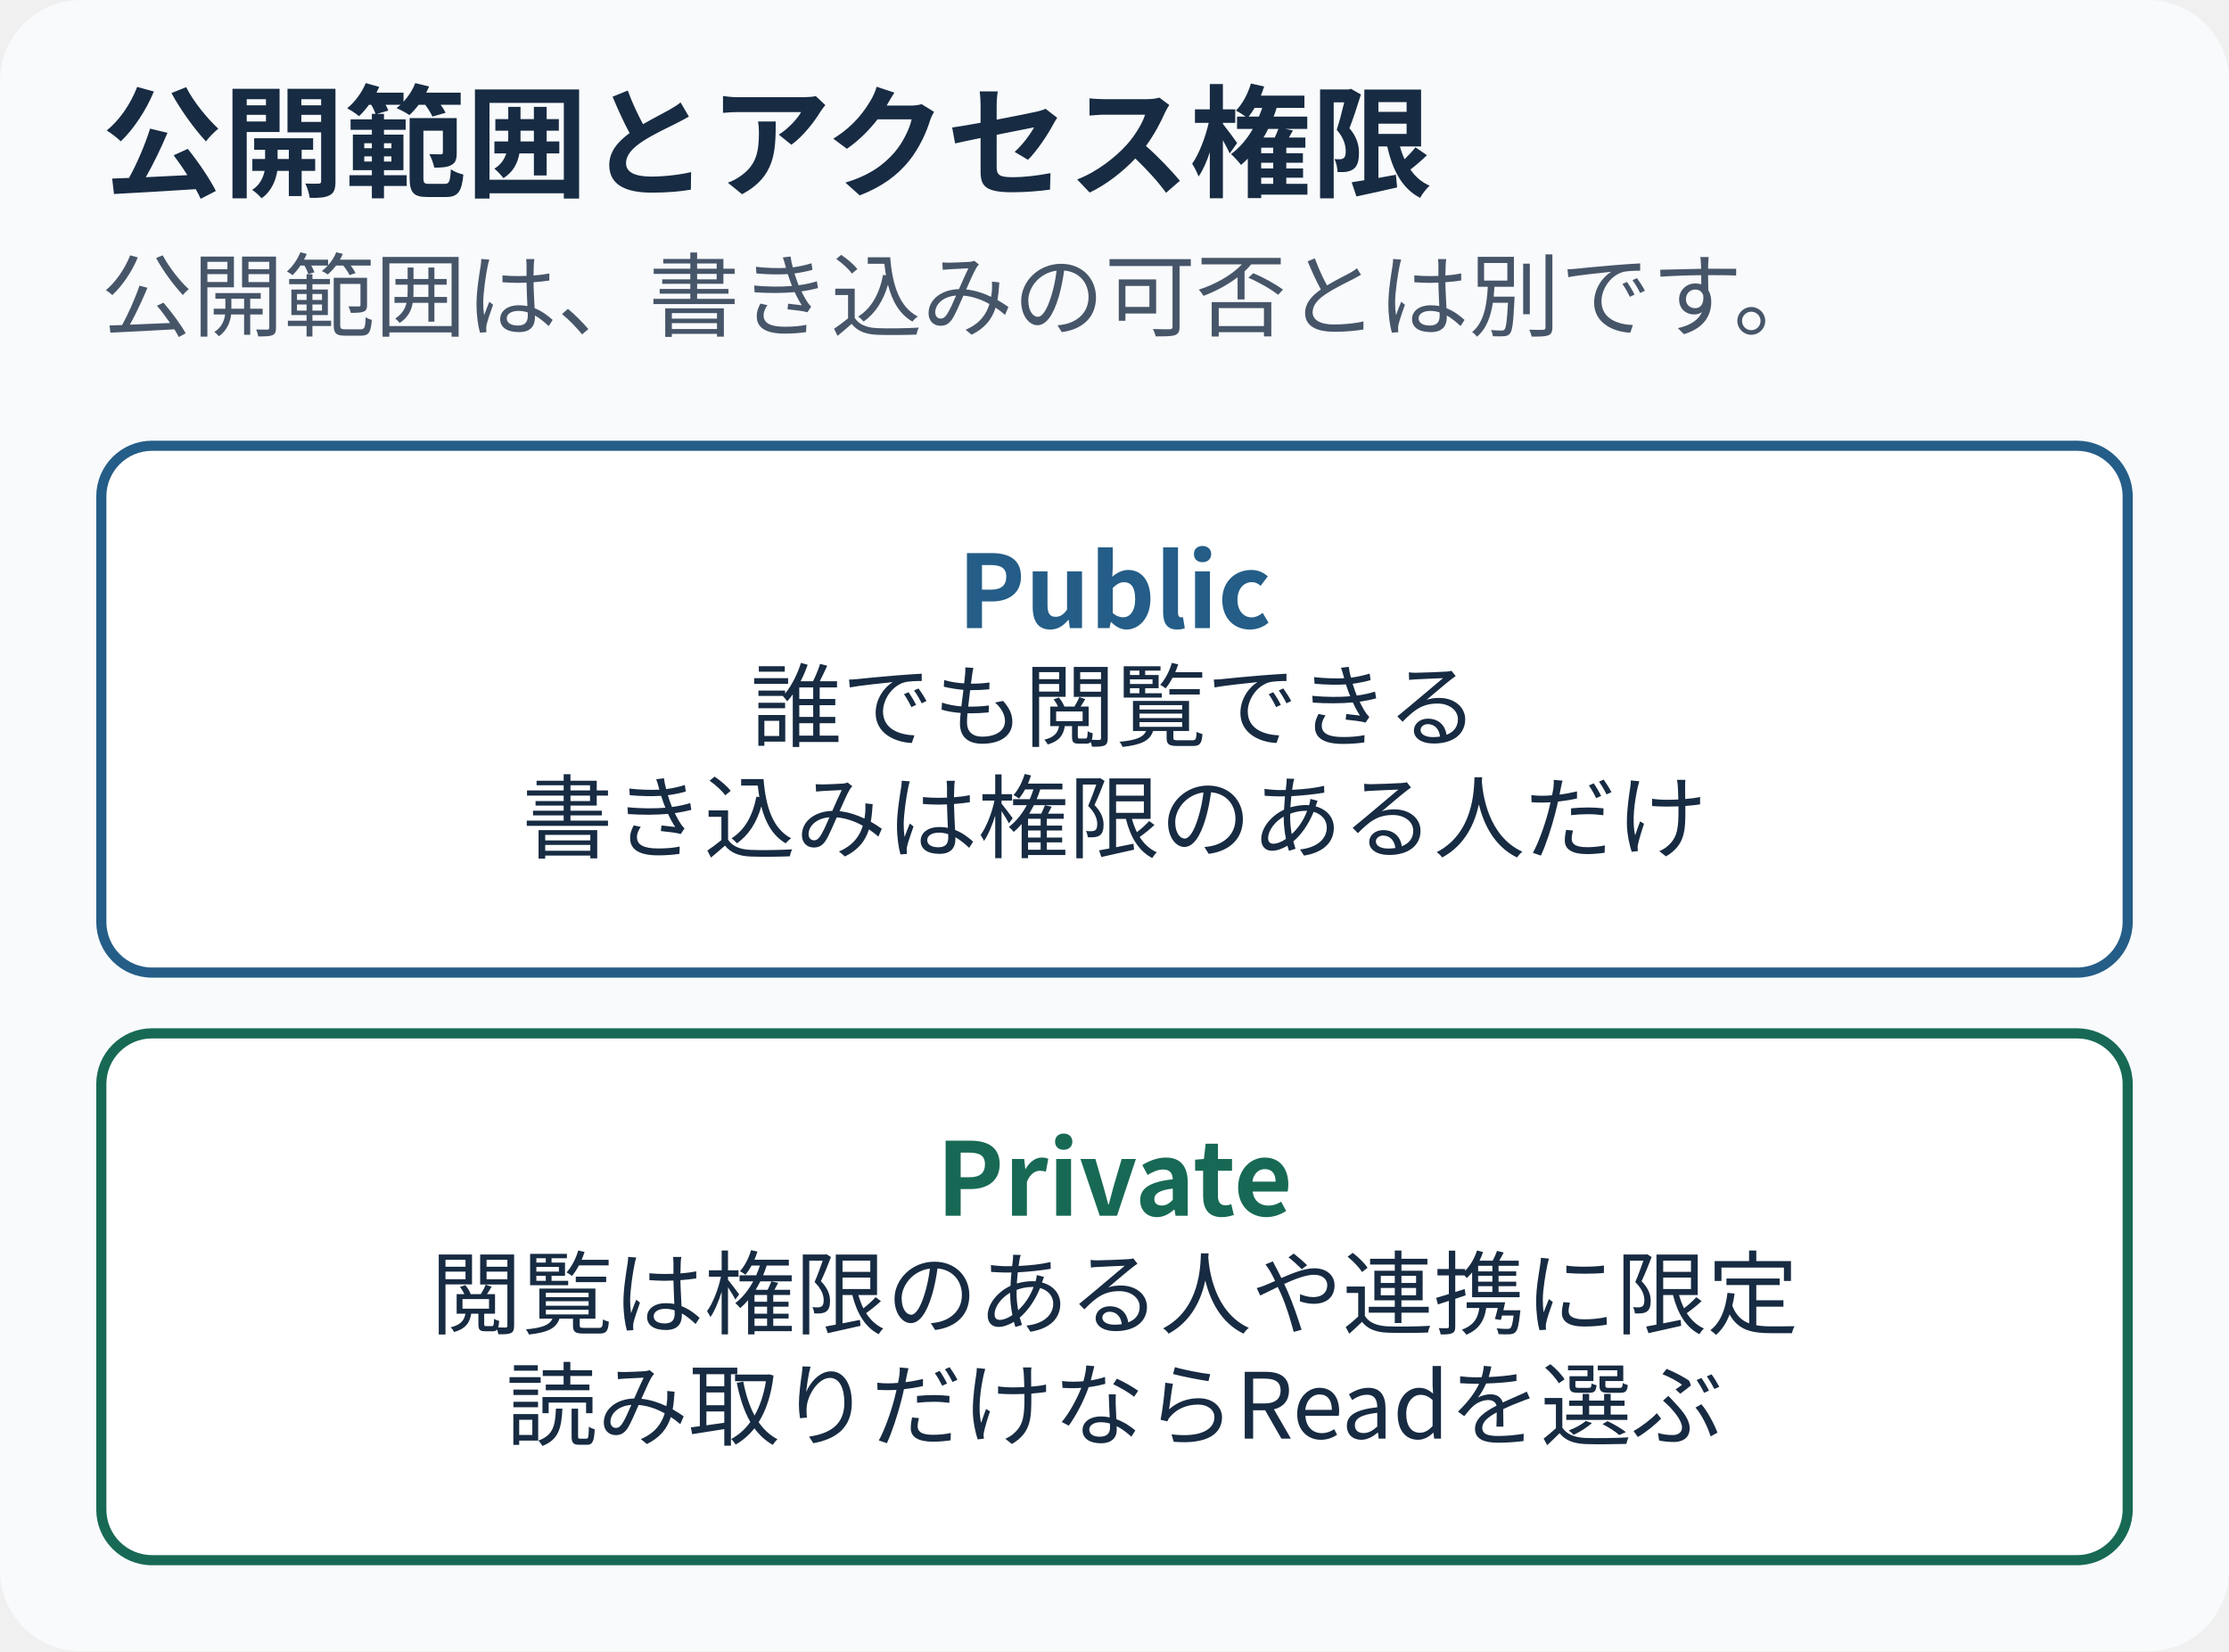
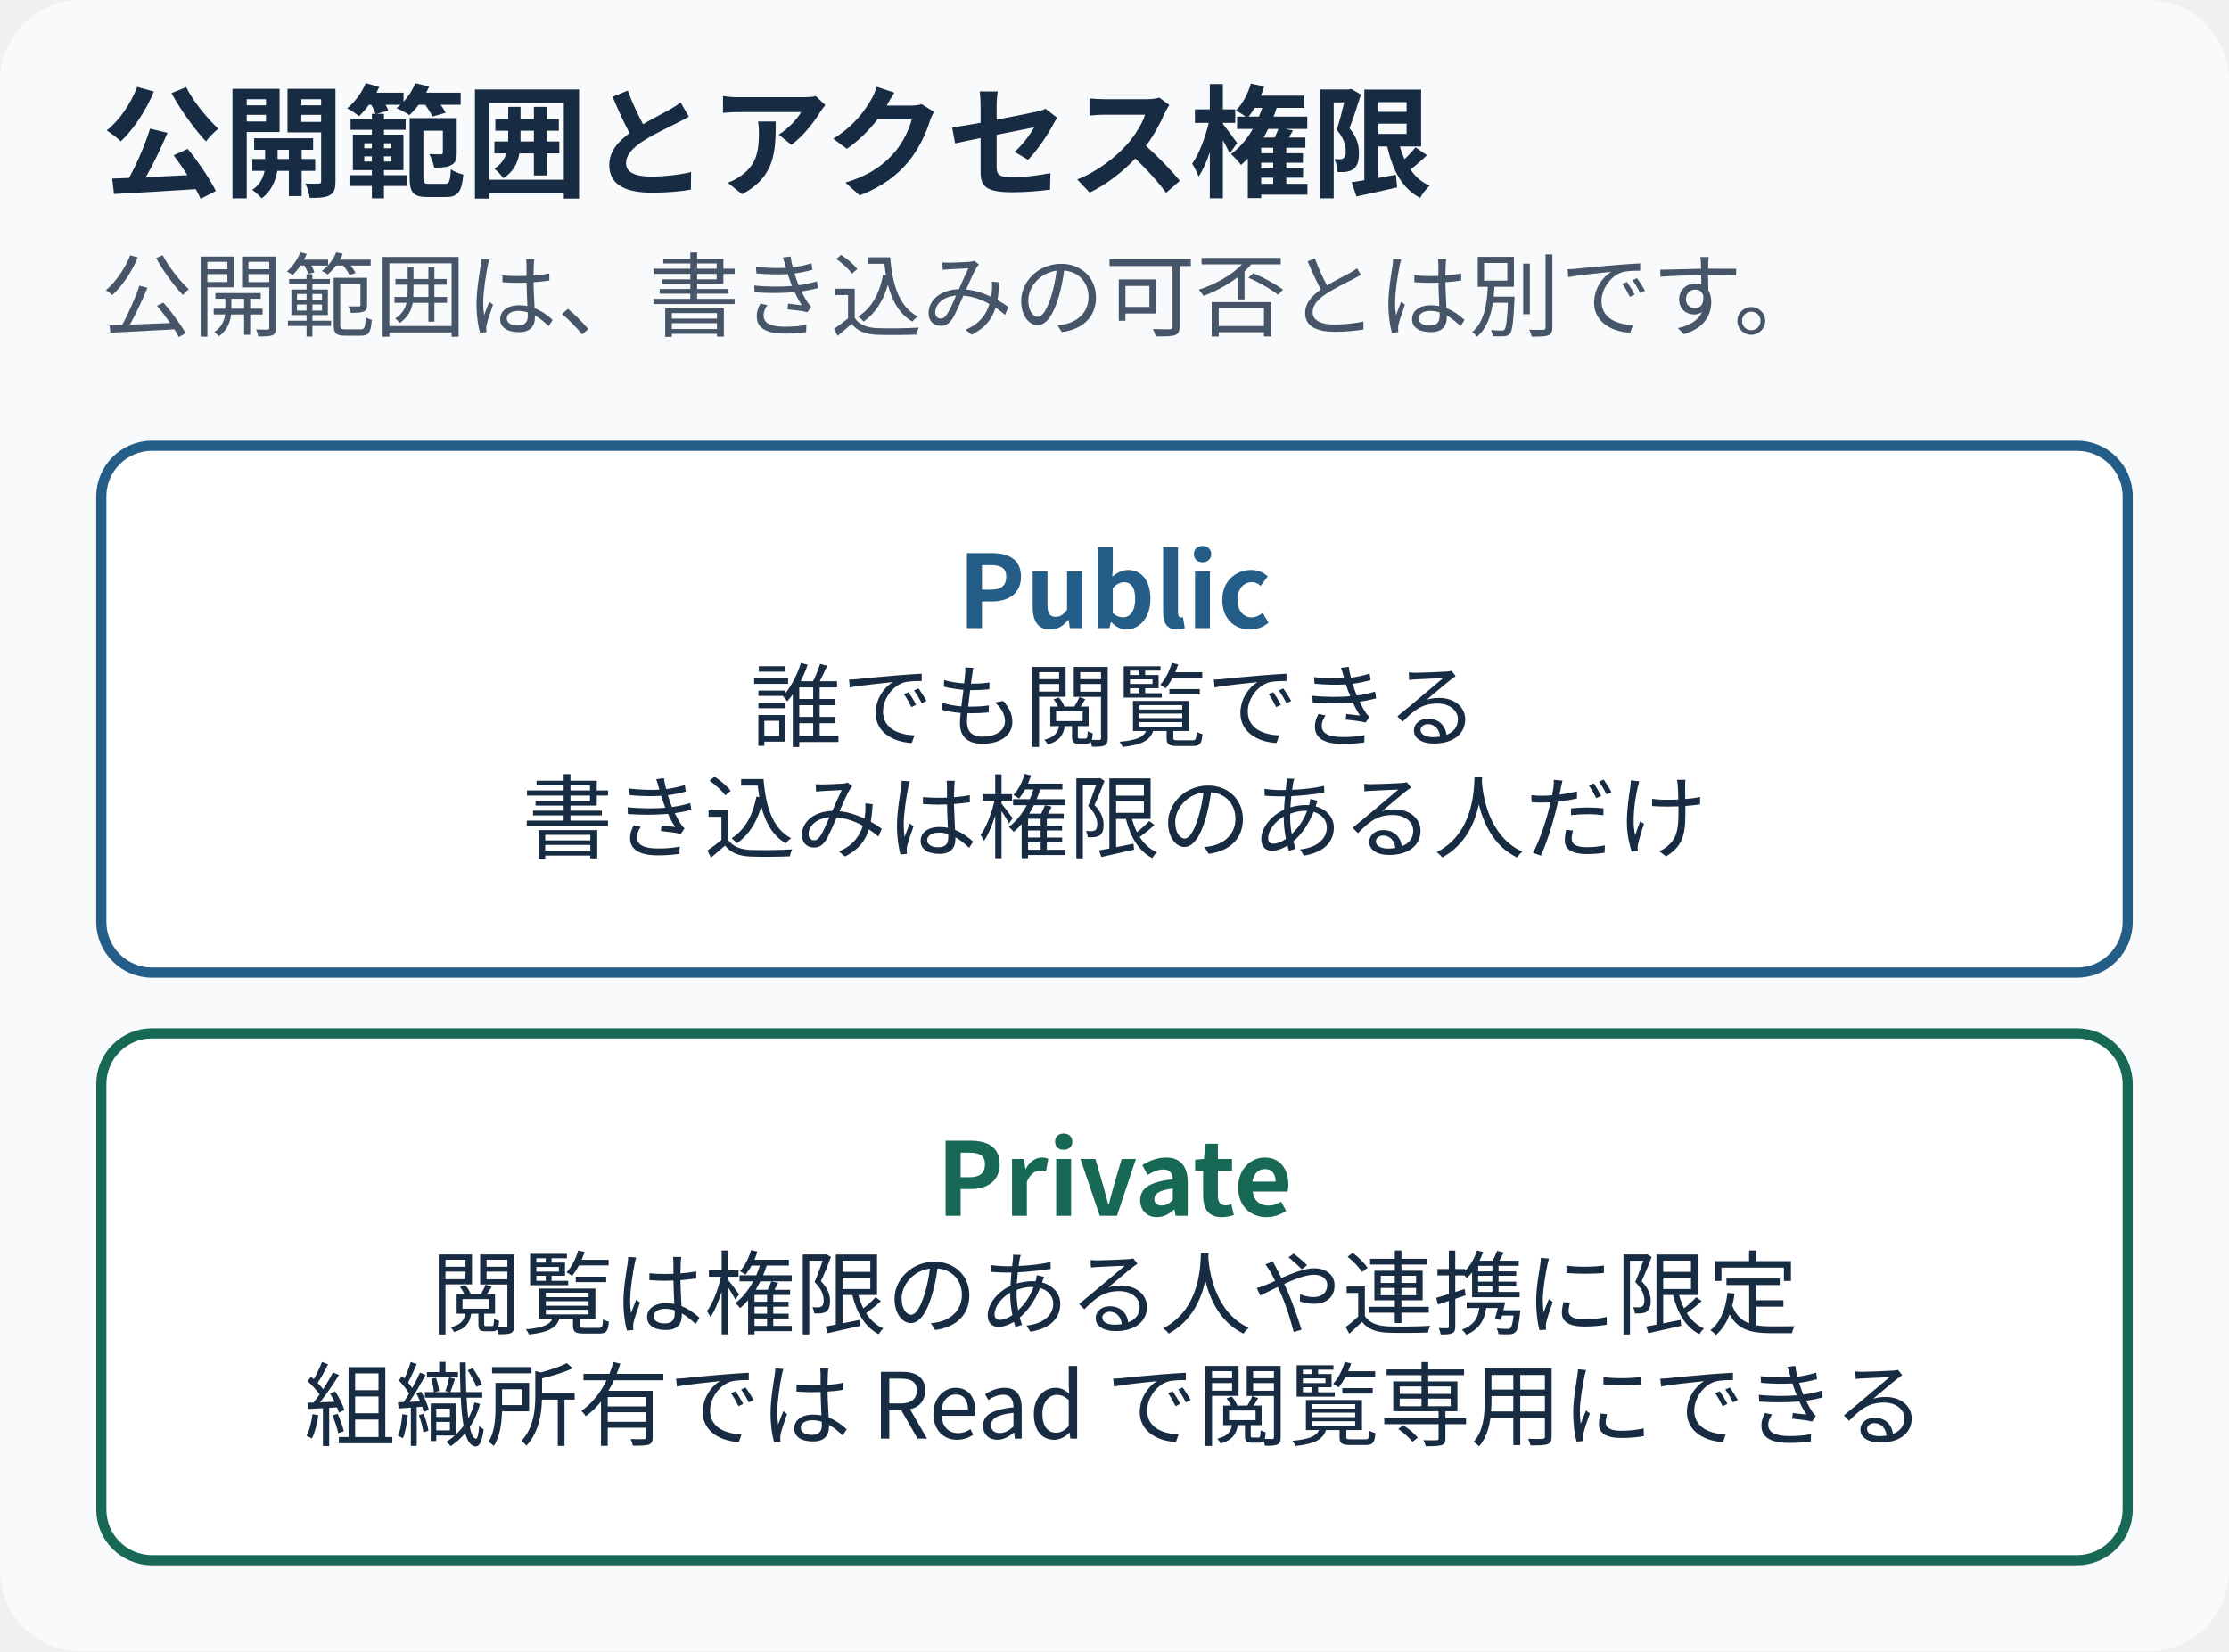
<svg xmlns="http://www.w3.org/2000/svg" width="440" height="326" viewBox="0 0 440 326" role="img" aria-labelledby="title desc">
  <defs>
    <marker id="arrow" viewBox="0 0 10 10" refX="9" refY="5" markerWidth="6" markerHeight="6" orient="auto">
      <path d="M 0 0 L 10 5 L 0 10 z" fill="#475569" />
    </marker>
    <marker id="green-arrow" viewBox="0 0 10 10" refX="9" refY="5" markerWidth="6" markerHeight="6" orient="auto">
      <path d="M 0 0 L 10 5 L 0 10 z" fill="#176955" />
    </marker>
  </defs>
  <g font-family="Noto Sans CJK JP, Hiragino Sans, Yu Gothic, Meiryo, sans-serif">
    <rect x="0" y="0" width="440" height="326" rx="16" fill="#f8fafc" />
    <text x="20" y="37" font-size="24" font-weight="700" fill="#172b42">公開範囲とアクセス権限</text>
    <text x="20" y="65" font-size="18" font-weight="400" fill="#475569">公開範囲は、書き込みの可否とは別です。</text>
    <rect x="20" y="88" width="400" height="104" rx="10" fill="#ffffff" stroke="#245d87" stroke-width="2" />
    <text x="220.0" y="124.0" font-size="20" font-weight="700" fill="#245d87" text-anchor="middle">Public</text>
    <text x="220.0" y="146.0" font-size="18" font-weight="400" fill="#172b42" text-anchor="middle">誰でも閲覧できる</text>
    <text x="220.0" y="168.0" font-size="18" font-weight="400" fill="#172b42" text-anchor="middle">書き込みは権限のある人だけ</text>
    <rect x="20" y="204" width="400" height="104" rx="10" fill="#ffffff" stroke="#176955" stroke-width="2" />
    <text x="220.0" y="240.0" font-size="20" font-weight="700" fill="#176955" text-anchor="middle">Private</text>
    <text x="220.0" y="262.0" font-size="18" font-weight="400" fill="#172b42" text-anchor="middle">閲覧は権限のある人や連携に限定</text>
-     <text x="220.0" y="284.0" font-size="18" font-weight="400" fill="#172b42" text-anchor="middle">読み取りだけならReadを選ぶ</text>
+     <text x="220.0" y="284.0" font-size="18" font-weight="400" fill="#172b42" text-anchor="middle">組織所有では Read で閲覧専用にできる</text>
  </g>
</svg>
